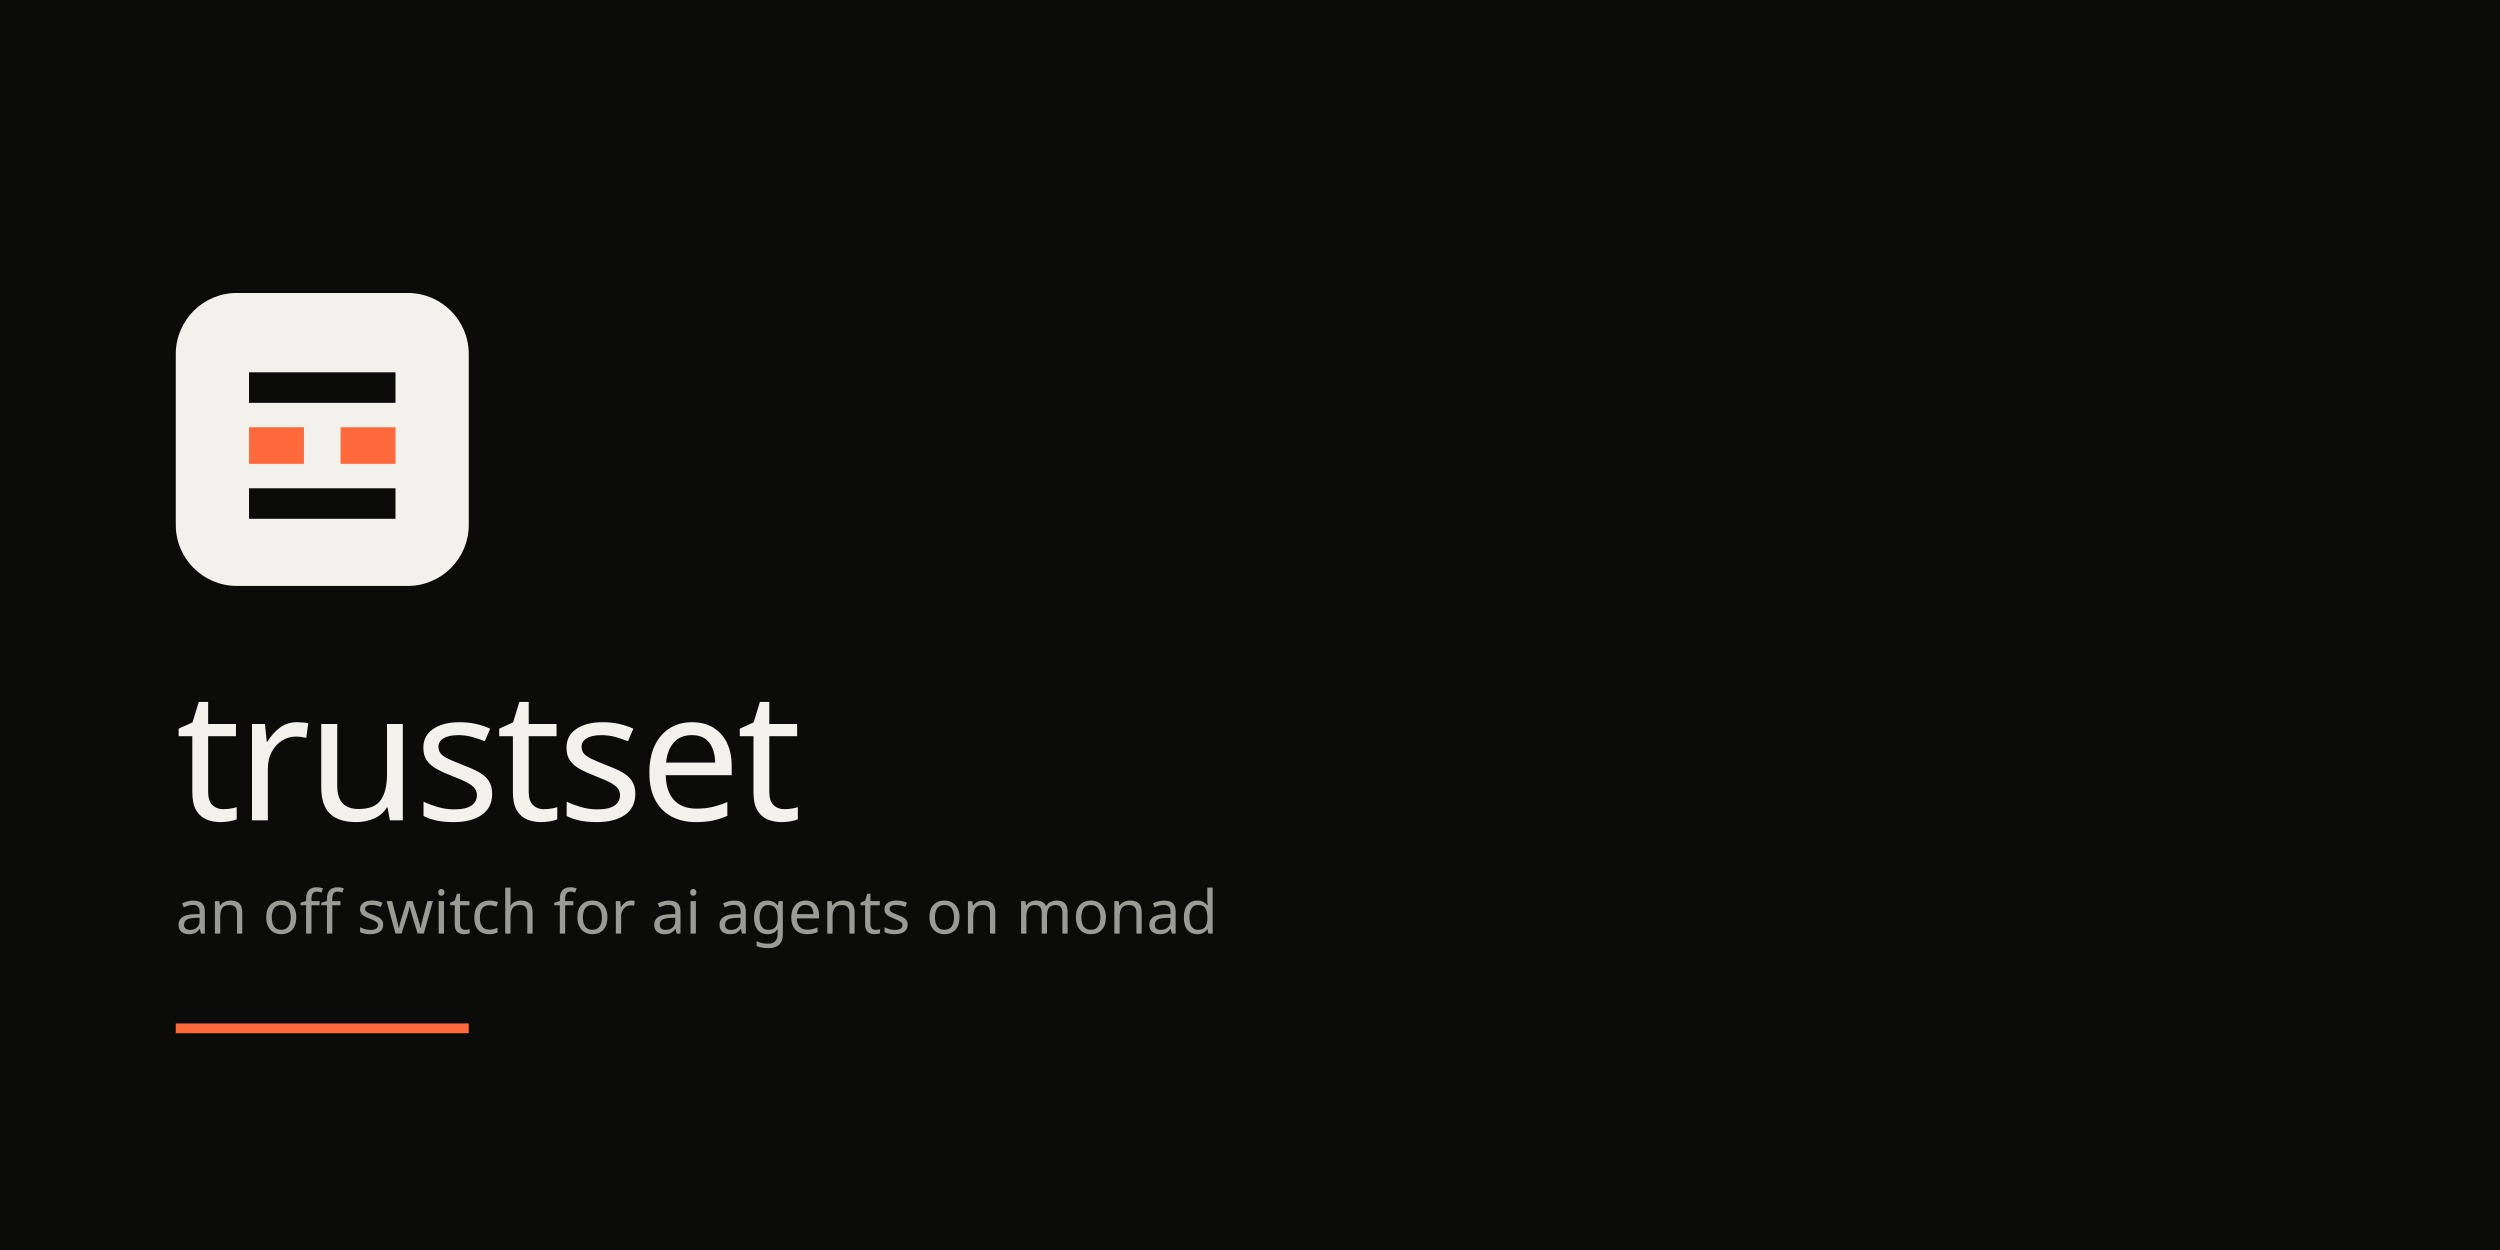
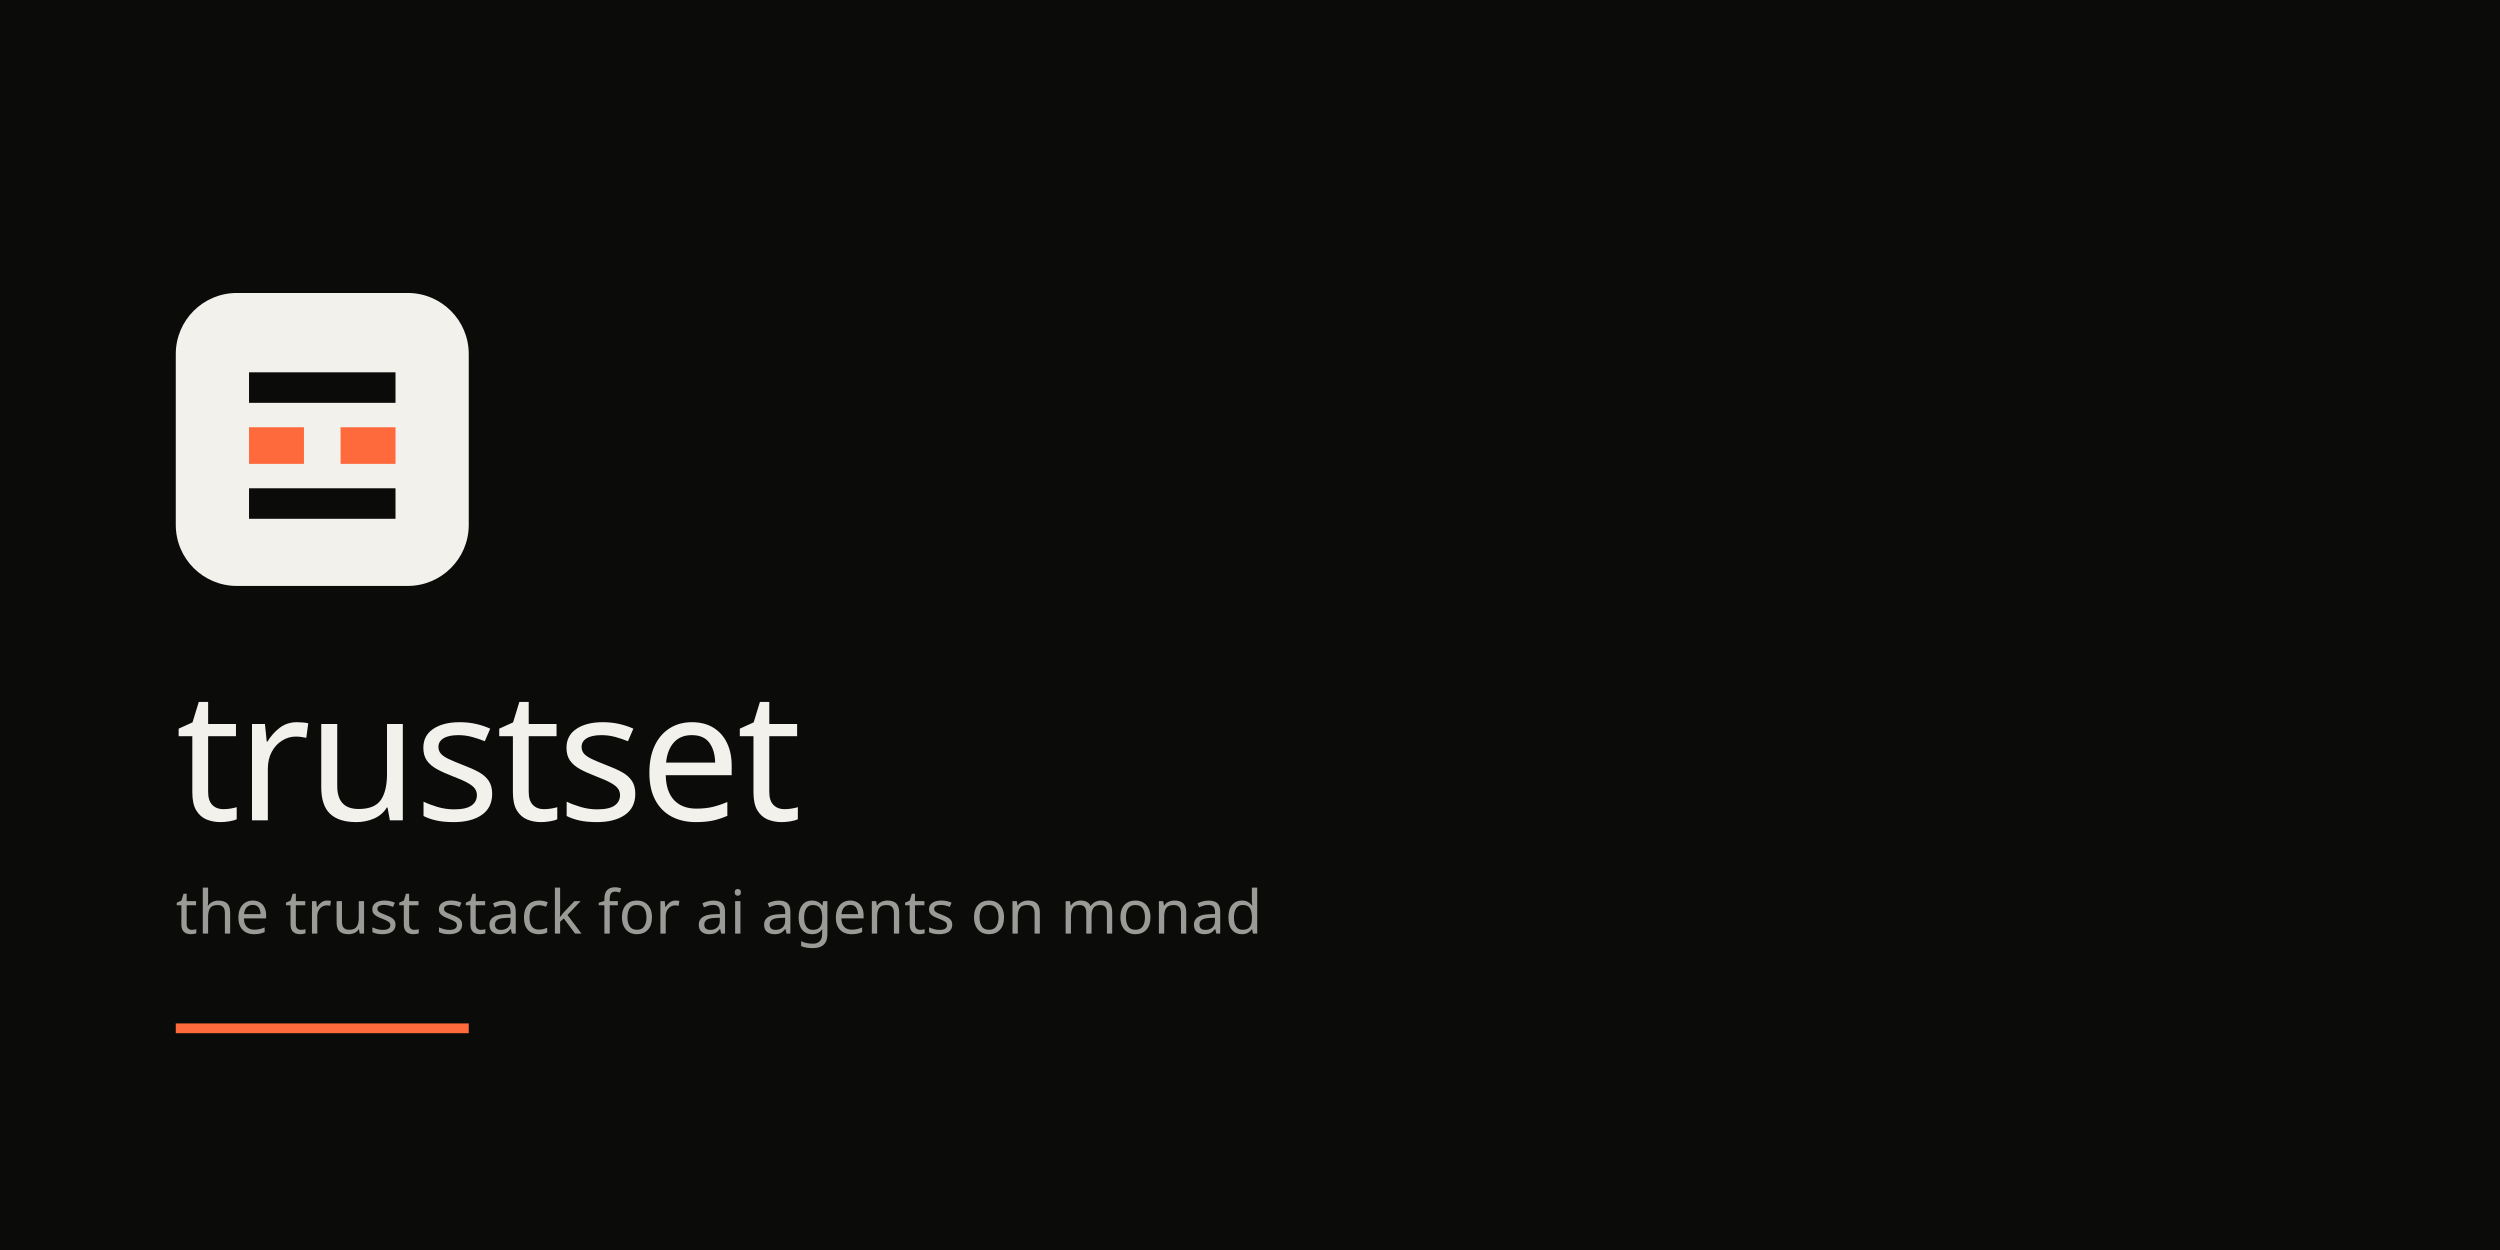
<svg xmlns="http://www.w3.org/2000/svg" viewBox="0 0 1280 640" width="1280" height="640" role="img" aria-label="trustset">
  <rect width="1280" height="640" fill="#0b0c0a" />
  <g transform="translate(90,150) scale(3.125)">
    <rect width="48" height="48" rx="10" fill="#f2f1ec" />
    <rect x="12" y="13" width="24" height="5" fill="#0b0c0a" />
    <rect x="12" y="22" width="9" height="6" fill="#ff6a3d" />
    <rect x="27" y="22" width="9" height="6" fill="#ff6a3d" />
    <rect x="12" y="32" width="24" height="5" fill="#0b0c0a" />
  </g>
  <text x="90" y="420" font-family="DM Mono" font-weight="500" font-size="92" letter-spacing="-2" fill="#f2f1ec">trustset</text>
-   <text x="90" y="478" font-family="DM Mono" font-weight="400" font-size="31" fill="#f2f1ec" opacity="0.62">an off switch for ai agents on monad</text>
+   <text x="90" y="478" font-family="DM Mono" font-weight="400" font-size="31" fill="#f2f1ec" opacity="0.62">the trust stack for ai agents on monad</text>
  <rect x="90" y="524" width="150" height="5" fill="#ff6a3d" />
</svg>
